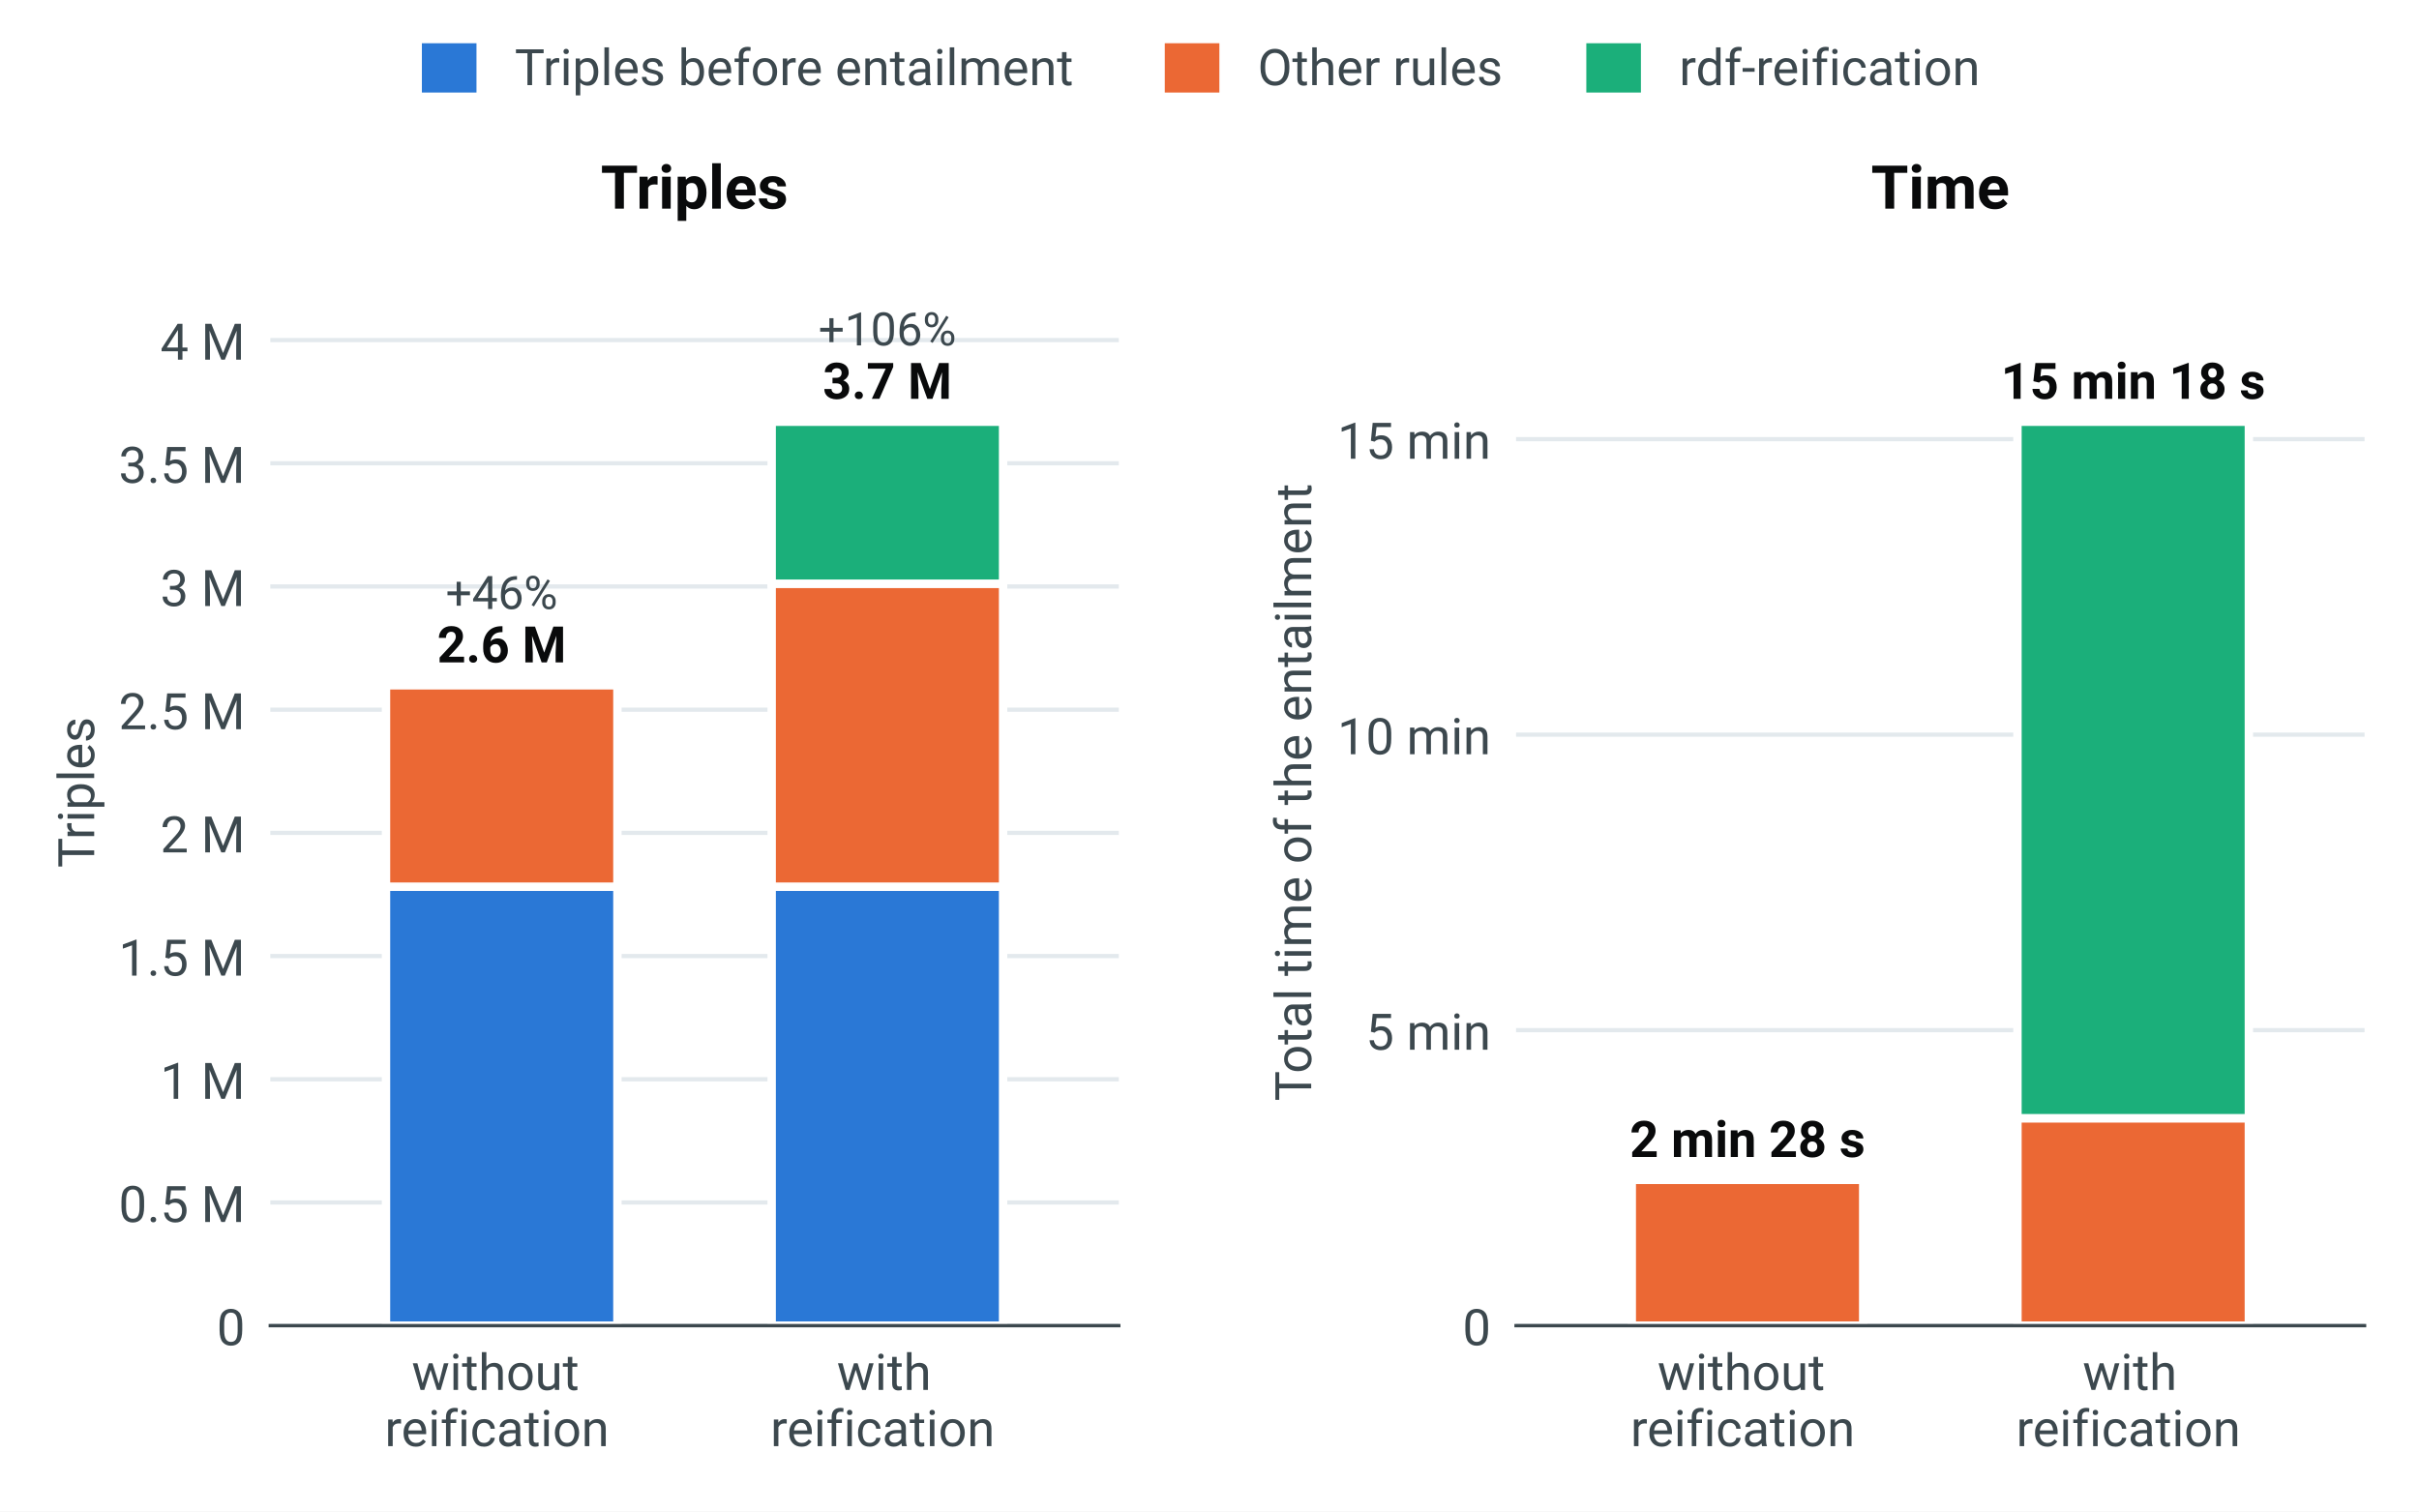
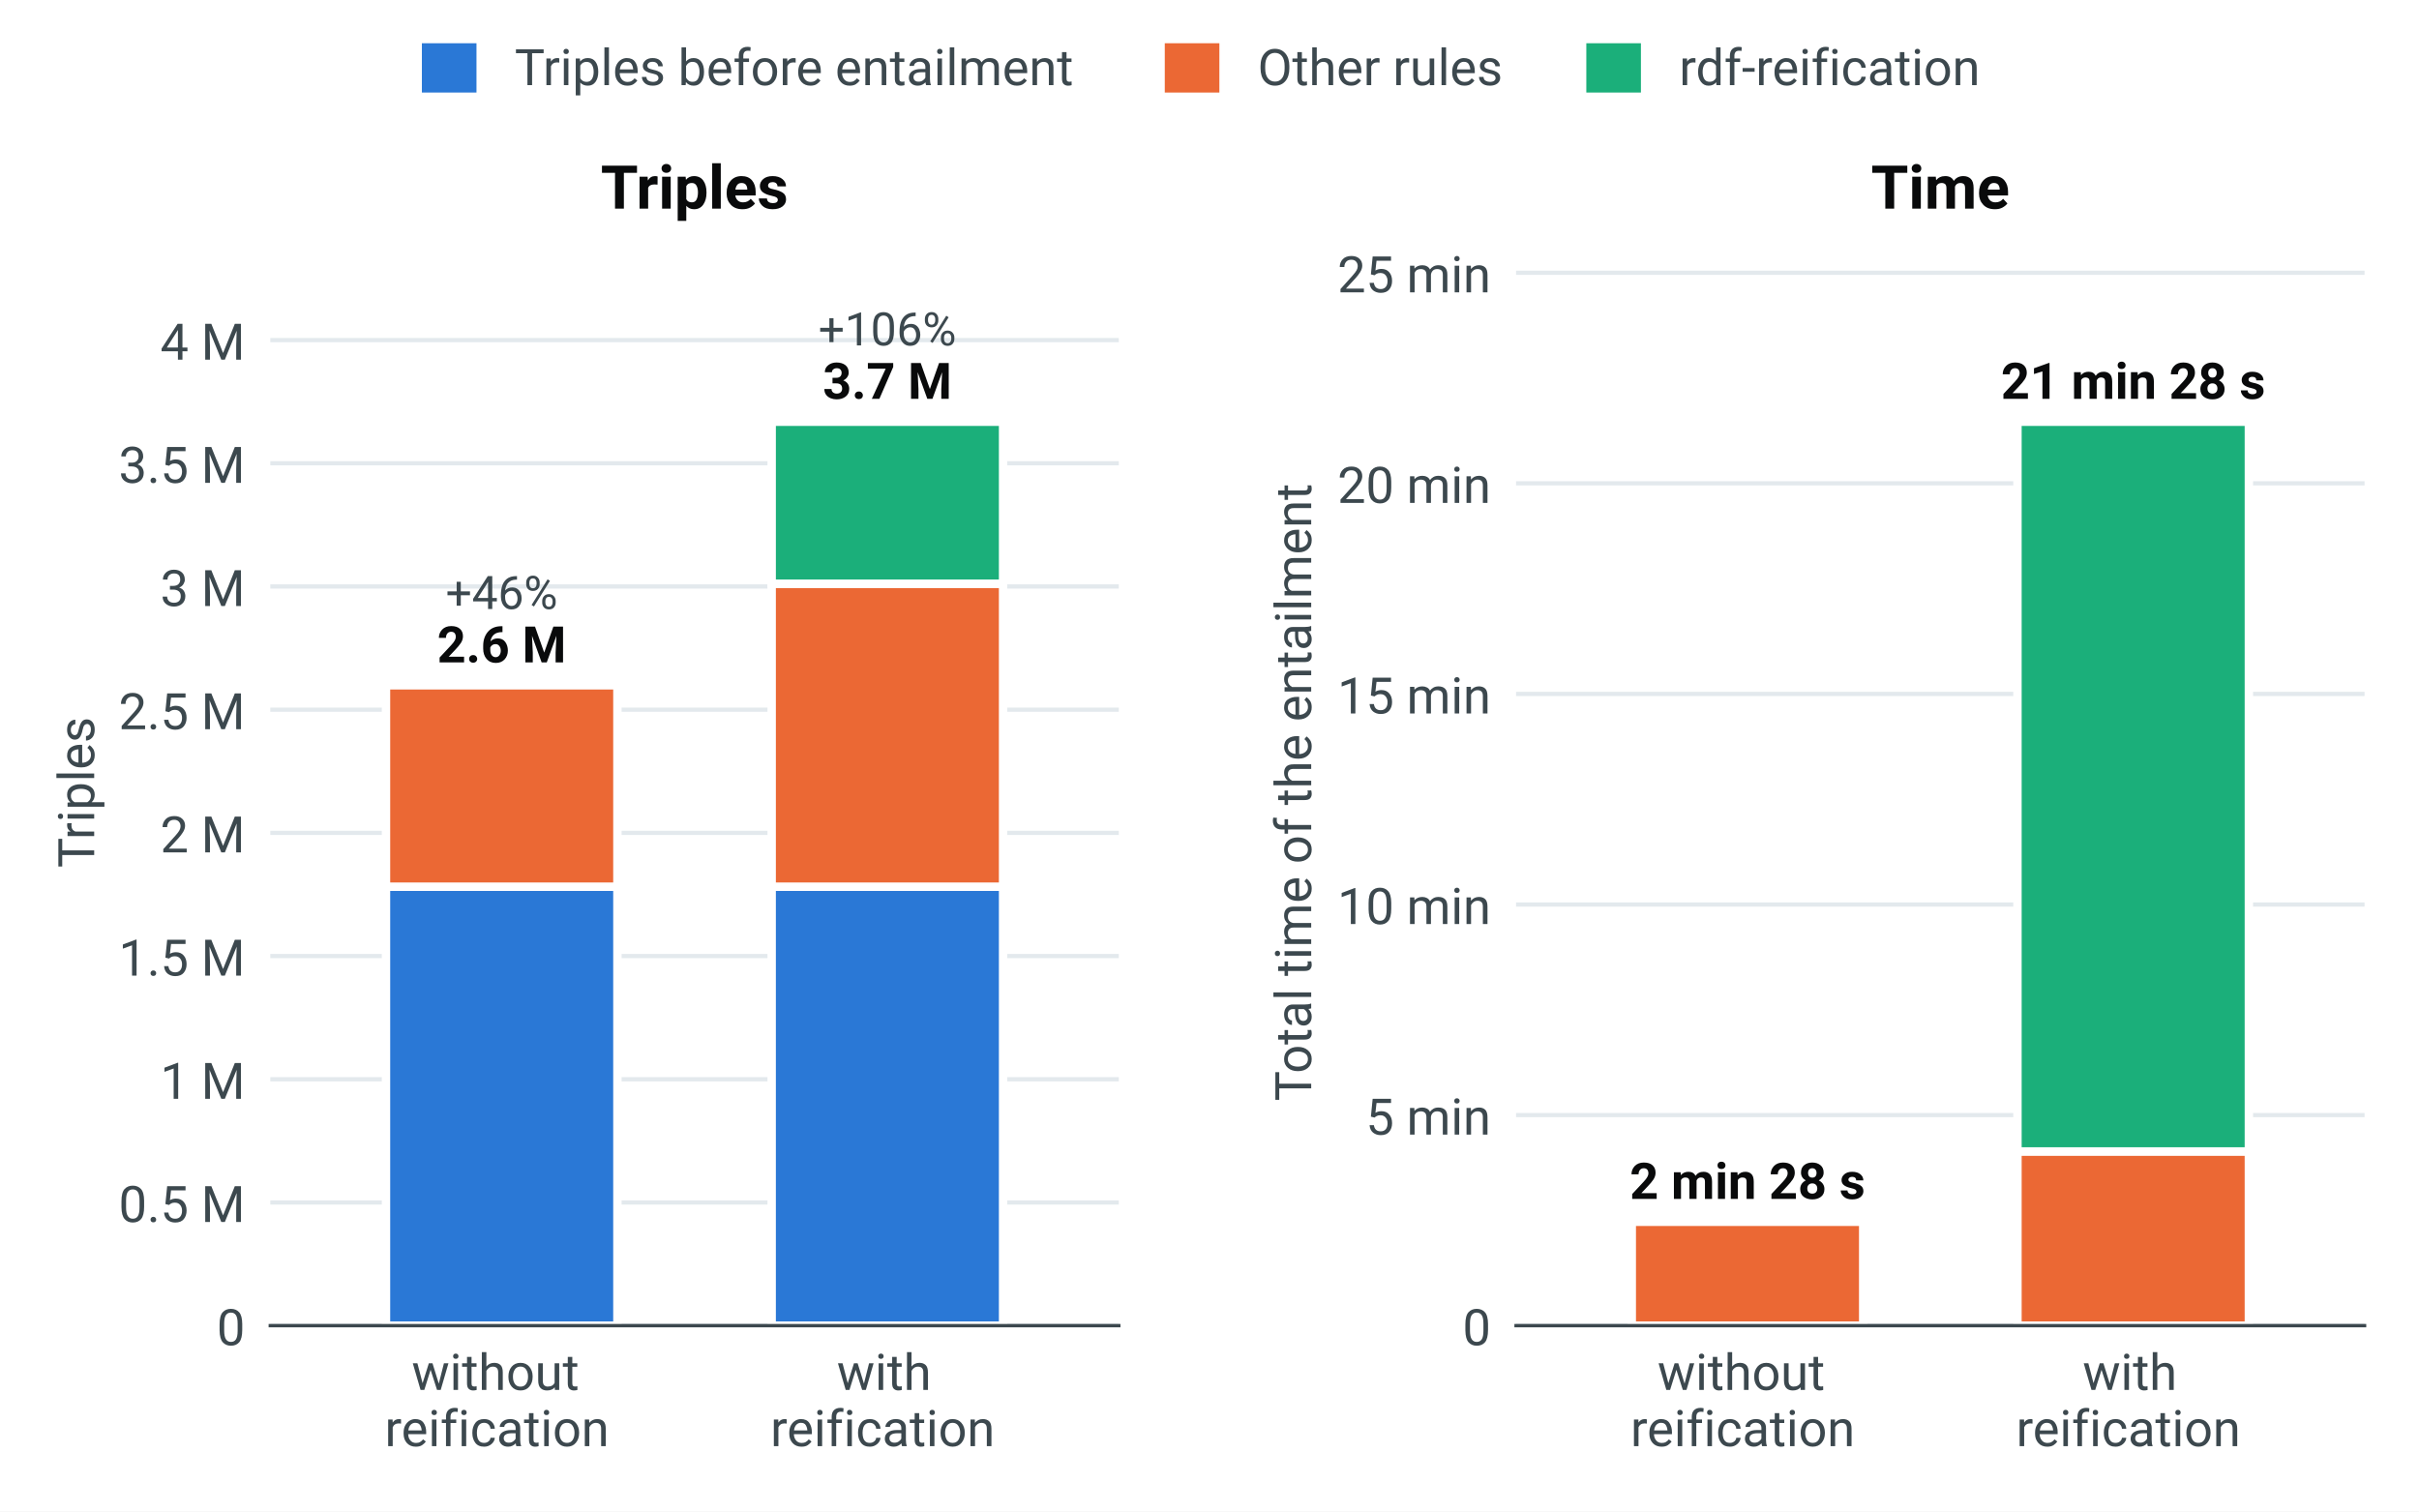
<svg xmlns="http://www.w3.org/2000/svg" width="576pt" height="360pt" viewBox="0 0 576 360" version="1.1">
  <defs>
    <style type="text/css">*{stroke-linejoin: round; stroke-linecap: butt}</style>
  </defs>
  <g id="figure_1">
    <g id="patch_1">
      <path d="M 0 360  L 576 360  L 576 0  L 0 0  z " style="fill: #ffffff" />
    </g>
    <g id="axes_1">
      <g id="patch_2">
        <path d="M 64.36 315.732  L 266.4 315.732  L 266.4 61.691  L 64.36 61.691  z " style="fill: #ffffff" />
      </g>
      <g id="matplotlib.axis_1">
        <g id="xtick_1">
          <g id="line2d_1" />
          <g id="text_1">
            <text style="font-size: 12px; font-family: '-apple-system', 'BlinkMacSystemFont', 'Segoe UI', 'Roboto', 'Oxygen', 'Ubuntu', 'Cantarell', 'Open Sans', 'Helvetica Neue', 'DejaVu Sans', sans-serif; fill: #3c484e" transform="translate(98.04744 331.0433)">without</text>
            <text style="font-size: 12px; font-family: '-apple-system', 'BlinkMacSystemFont', 'Segoe UI', 'Roboto', 'Oxygen', 'Ubuntu', 'Cantarell', 'Open Sans', 'Helvetica Neue', 'DejaVu Sans', sans-serif; fill: #3c484e" transform="translate(91.60401 344.4368)">reification</text>
          </g>
        </g>
        <g id="xtick_2">
          <g id="line2d_2" />
          <g id="text_2">
            <text style="font-size: 12px; font-family: '-apple-system', 'BlinkMacSystemFont', 'Segoe UI', 'Roboto', 'Oxygen', 'Ubuntu', 'Cantarell', 'Open Sans', 'Helvetica Neue', 'DejaVu Sans', sans-serif; fill: #3c484e" transform="translate(199.2804 331.0433)">with</text>
            <text style="font-size: 12px; font-family: '-apple-system', 'BlinkMacSystemFont', 'Segoe UI', 'Roboto', 'Oxygen', 'Ubuntu', 'Cantarell', 'Open Sans', 'Helvetica Neue', 'DejaVu Sans', sans-serif; fill: #3c484e" transform="translate(183.4404 344.4368)">reification</text>
          </g>
        </g>
      </g>
      <g id="matplotlib.axis_2">
        <g id="ytick_1">
          <g id="line2d_3">
-             <path d="M 64.36 315.732  L 266.4 315.732  " clip-path="url(#p9d6ee28f8c)" style="fill: none; stroke: #e3e9ed; stroke-linecap: square" />
+             <path d="M 64.36 315.732  L 266.4 315.732  " clip-path="url(#p2687a5c971)" style="fill: none; stroke: #e3e9ed; stroke-linecap: square" />
          </g>
          <g id="line2d_4" />
          <g id="text_3">
            <text style="font-size: 12px; font-family: '-apple-system', 'BlinkMacSystemFont', 'Segoe UI', 'Roboto', 'Oxygen', 'Ubuntu', 'Cantarell', 'Open Sans', 'Helvetica Neue', 'DejaVu Sans', sans-serif; text-anchor: end; fill: #3c484e" x="58.36" y="320.388" transform="rotate(-0 58.36 320.3876)">0</text>
          </g>
        </g>
        <g id="ytick_2">
          <g id="line2d_5">
-             <path d="M 64.36 286.39  L 266.4 286.39  " clip-path="url(#p9d6ee28f8c)" style="fill: none; stroke: #e3e9ed; stroke-linecap: square" />
+             <path d="M 64.36 286.39  L 266.4 286.39  " clip-path="url(#p2687a5c971)" style="fill: none; stroke: #e3e9ed; stroke-linecap: square" />
          </g>
          <g id="line2d_6" />
          <g id="text_4">
            <text style="font-size: 12px; font-family: '-apple-system', 'BlinkMacSystemFont', 'Segoe UI', 'Roboto', 'Oxygen', 'Ubuntu', 'Cantarell', 'Open Sans', 'Helvetica Neue', 'DejaVu Sans', sans-serif; text-anchor: end; fill: #3c484e" x="58.36" y="291.046" transform="rotate(-0 58.36 291.0461)">0.5 M</text>
          </g>
        </g>
        <g id="ytick_3">
          <g id="line2d_7">
-             <path d="M 64.36 257.049  L 266.4 257.049  " clip-path="url(#p9d6ee28f8c)" style="fill: none; stroke: #e3e9ed; stroke-linecap: square" />
+             <path d="M 64.36 257.049  L 266.4 257.049  " clip-path="url(#p2687a5c971)" style="fill: none; stroke: #e3e9ed; stroke-linecap: square" />
          </g>
          <g id="line2d_8" />
          <g id="text_5">
            <text style="font-size: 12px; font-family: '-apple-system', 'BlinkMacSystemFont', 'Segoe UI', 'Roboto', 'Oxygen', 'Ubuntu', 'Cantarell', 'Open Sans', 'Helvetica Neue', 'DejaVu Sans', sans-serif; text-anchor: end; fill: #3c484e" x="58.36" y="261.705" transform="rotate(-0 58.36 261.7045)">1 M</text>
          </g>
        </g>
        <g id="ytick_4">
          <g id="line2d_9">
-             <path d="M 64.36 227.707  L 266.4 227.707  " clip-path="url(#p9d6ee28f8c)" style="fill: none; stroke: #e3e9ed; stroke-linecap: square" />
+             <path d="M 64.36 227.707  L 266.4 227.707  " clip-path="url(#p2687a5c971)" style="fill: none; stroke: #e3e9ed; stroke-linecap: square" />
          </g>
          <g id="line2d_10" />
          <g id="text_6">
            <text style="font-size: 12px; font-family: '-apple-system', 'BlinkMacSystemFont', 'Segoe UI', 'Roboto', 'Oxygen', 'Ubuntu', 'Cantarell', 'Open Sans', 'Helvetica Neue', 'DejaVu Sans', sans-serif; text-anchor: end; fill: #3c484e" x="58.36" y="232.363" transform="rotate(-0 58.36 232.363)">1.5 M</text>
          </g>
        </g>
        <g id="ytick_5">
          <g id="line2d_11">
-             <path d="M 64.36 198.366  L 266.4 198.366  " clip-path="url(#p9d6ee28f8c)" style="fill: none; stroke: #e3e9ed; stroke-linecap: square" />
+             <path d="M 64.36 198.366  L 266.4 198.366  " clip-path="url(#p2687a5c971)" style="fill: none; stroke: #e3e9ed; stroke-linecap: square" />
          </g>
          <g id="line2d_12" />
          <g id="text_7">
            <text style="font-size: 12px; font-family: '-apple-system', 'BlinkMacSystemFont', 'Segoe UI', 'Roboto', 'Oxygen', 'Ubuntu', 'Cantarell', 'Open Sans', 'Helvetica Neue', 'DejaVu Sans', sans-serif; text-anchor: end; fill: #3c484e" x="58.36" y="203.021" transform="rotate(-0 58.36 203.0214)">2 M</text>
          </g>
        </g>
        <g id="ytick_6">
          <g id="line2d_13">
-             <path d="M 64.36 169.024  L 266.4 169.024  " clip-path="url(#p9d6ee28f8c)" style="fill: none; stroke: #e3e9ed; stroke-linecap: square" />
+             <path d="M 64.36 169.024  L 266.4 169.024  " clip-path="url(#p2687a5c971)" style="fill: none; stroke: #e3e9ed; stroke-linecap: square" />
          </g>
          <g id="line2d_14" />
          <g id="text_8">
            <text style="font-size: 12px; font-family: '-apple-system', 'BlinkMacSystemFont', 'Segoe UI', 'Roboto', 'Oxygen', 'Ubuntu', 'Cantarell', 'Open Sans', 'Helvetica Neue', 'DejaVu Sans', sans-serif; text-anchor: end; fill: #3c484e" x="58.36" y="173.68" transform="rotate(-0 58.36 173.6799)">2.5 M</text>
          </g>
        </g>
        <g id="ytick_7">
          <g id="line2d_15">
-             <path d="M 64.36 139.683  L 266.4 139.683  " clip-path="url(#p9d6ee28f8c)" style="fill: none; stroke: #e3e9ed; stroke-linecap: square" />
+             <path d="M 64.36 139.683  L 266.4 139.683  " clip-path="url(#p2687a5c971)" style="fill: none; stroke: #e3e9ed; stroke-linecap: square" />
          </g>
          <g id="line2d_16" />
          <g id="text_9">
            <text style="font-size: 12px; font-family: '-apple-system', 'BlinkMacSystemFont', 'Segoe UI', 'Roboto', 'Oxygen', 'Ubuntu', 'Cantarell', 'Open Sans', 'Helvetica Neue', 'DejaVu Sans', sans-serif; text-anchor: end; fill: #3c484e" x="58.36" y="144.338" transform="rotate(-0 58.36 144.3384)">3 M</text>
          </g>
        </g>
        <g id="ytick_8">
          <g id="line2d_17">
-             <path d="M 64.36 110.341  L 266.4 110.341  " clip-path="url(#p9d6ee28f8c)" style="fill: none; stroke: #e3e9ed; stroke-linecap: square" />
+             <path d="M 64.36 110.341  L 266.4 110.341  " clip-path="url(#p2687a5c971)" style="fill: none; stroke: #e3e9ed; stroke-linecap: square" />
          </g>
          <g id="line2d_18" />
          <g id="text_10">
            <text style="font-size: 12px; font-family: '-apple-system', 'BlinkMacSystemFont', 'Segoe UI', 'Roboto', 'Oxygen', 'Ubuntu', 'Cantarell', 'Open Sans', 'Helvetica Neue', 'DejaVu Sans', sans-serif; text-anchor: end; fill: #3c484e" x="58.36" y="114.997" transform="rotate(-0 58.36 114.9968)">3.5 M</text>
          </g>
        </g>
        <g id="ytick_9">
          <g id="line2d_19">
-             <path d="M 64.36 81  L 266.4 81  " clip-path="url(#p9d6ee28f8c)" style="fill: none; stroke: #e3e9ed; stroke-linecap: square" />
+             <path d="M 64.36 81  L 266.4 81  " clip-path="url(#p2687a5c971)" style="fill: none; stroke: #e3e9ed; stroke-linecap: square" />
          </g>
          <g id="line2d_20" />
          <g id="text_11">
            <text style="font-size: 12px; font-family: '-apple-system', 'BlinkMacSystemFont', 'Segoe UI', 'Roboto', 'Oxygen', 'Ubuntu', 'Cantarell', 'Open Sans', 'Helvetica Neue', 'DejaVu Sans', sans-serif; text-anchor: end; fill: #3c484e" x="58.36" y="85.655" transform="rotate(-0 58.36 85.65527)">4 M</text>
          </g>
        </g>
        <g id="text_12">
          <text style="font-size: 12px; font-family: '-apple-system', 'BlinkMacSystemFont', 'Segoe UI', 'Roboto', 'Oxygen', 'Ubuntu', 'Cantarell', 'Open Sans', 'Helvetica Neue', 'DejaVu Sans', sans-serif; text-anchor: middle; fill: #3c484e" x="22.429" y="188.712" transform="rotate(-90 22.42875 188.7116)">Triples</text>
        </g>
      </g>
      <g id="patch_3">
-         <path d="M 91.911 315.732  L 147.013 315.732  L 147.013 211.181  L 91.911 211.181  z " clip-path="url(#p9d6ee28f8c)" style="fill: #2a78d6; stroke: #ffffff; stroke-width: 2; stroke-linejoin: miter" />
+         <path d="M 91.911 315.732  L 147.013 315.732  L 147.013 211.181  L 91.911 211.181  z " clip-path="url(#p2687a5c971)" style="fill: #2a78d6; stroke: #ffffff; stroke-width: 2; stroke-linejoin: miter" />
      </g>
      <g id="patch_4">
-         <path d="M 91.911 211.181  L 147.013 211.181  L 147.013 163.22  L 91.911 163.22  z " clip-path="url(#p9d6ee28f8c)" style="fill: #eb6834; stroke: #ffffff; stroke-width: 2; stroke-linejoin: miter" />
+         <path d="M 91.911 211.181  L 147.013 211.181  L 147.013 163.22  L 91.911 163.22  z " clip-path="url(#p2687a5c971)" style="fill: #eb6834; stroke: #ffffff; stroke-width: 2; stroke-linejoin: miter" />
      </g>
      <g id="patch_5">
-         <path d="M 183.747 315.732  L 238.849 315.732  L 238.849 211.181  L 183.747 211.181  z " clip-path="url(#p9d6ee28f8c)" style="fill: #2a78d6; stroke: #ffffff; stroke-width: 2; stroke-linejoin: miter" />
+         <path d="M 183.747 315.732  L 238.849 315.732  L 238.849 211.181  L 183.747 211.181  z " clip-path="url(#p2687a5c971)" style="fill: #2a78d6; stroke: #ffffff; stroke-width: 2; stroke-linejoin: miter" />
      </g>
      <g id="patch_6">
-         <path d="M 183.747 211.181  L 238.849 211.181  L 238.849 139.023  L 183.747 139.023  z " clip-path="url(#p9d6ee28f8c)" style="fill: #eb6834; stroke: #ffffff; stroke-width: 2; stroke-linejoin: miter" />
+         <path d="M 183.747 211.181  L 238.849 211.181  L 238.849 139.023  L 183.747 139.023  z " clip-path="url(#p2687a5c971)" style="fill: #eb6834; stroke: #ffffff; stroke-width: 2; stroke-linejoin: miter" />
      </g>
      <g id="patch_7">
-         <path d="M 183.747 139.023  L 238.849 139.023  L 238.849 100.443  L 183.747 100.443  z " clip-path="url(#p9d6ee28f8c)" style="fill: #1baf7a; stroke: #ffffff; stroke-width: 2; stroke-linejoin: miter" />
+         <path d="M 183.747 139.023  L 238.849 139.023  L 238.849 100.443  L 183.747 100.443  z " clip-path="url(#p2687a5c971)" style="fill: #1baf7a; stroke: #ffffff; stroke-width: 2; stroke-linejoin: miter" />
      </g>
      <g id="patch_8">
        <path d="M 64.36 315.732  L 266.4 315.732  " style="fill: none; stroke: #3c484e; stroke-width: 0.8; stroke-linejoin: miter; stroke-linecap: square" />
      </g>
      <g id="text_13">
        <text style="font-weight: 700; font-size: 12px; font-family: '-apple-system', 'BlinkMacSystemFont', 'Segoe UI', 'Roboto', 'Oxygen', 'Ubuntu', 'Cantarell', 'Open Sans', 'Helvetica Neue', 'DejaVu Sans', sans-serif; text-anchor: middle; fill: #090a0b" x="119.462" y="157.771" transform="rotate(-0 119.4618 157.7711)">2.6 M</text>
      </g>
      <g id="text_14">
        <text style="font-size: 11px; font-family: '-apple-system', 'BlinkMacSystemFont', 'Segoe UI', 'Roboto', 'Oxygen', 'Ubuntu', 'Cantarell', 'Open Sans', 'Helvetica Neue', 'DejaVu Sans', sans-serif; text-anchor: middle; fill: #3c484e" x="119.462" y="145.039" transform="rotate(-0 119.4618 145.0388)">+46%</text>
      </g>
      <g id="text_15">
        <text style="font-weight: 700; font-size: 12px; font-family: '-apple-system', 'BlinkMacSystemFont', 'Segoe UI', 'Roboto', 'Oxygen', 'Ubuntu', 'Cantarell', 'Open Sans', 'Helvetica Neue', 'DejaVu Sans', sans-serif; text-anchor: middle; fill: #090a0b" x="211.298" y="94.994" transform="rotate(-0 211.2982 94.9939)">3.7 M</text>
      </g>
      <g id="text_16">
        <text style="font-size: 11px; font-family: '-apple-system', 'BlinkMacSystemFont', 'Segoe UI', 'Roboto', 'Oxygen', 'Ubuntu', 'Cantarell', 'Open Sans', 'Helvetica Neue', 'DejaVu Sans', sans-serif; text-anchor: middle; fill: #3c484e" x="211.298" y="82.262" transform="rotate(-0 211.2982 82.26157)">+106%</text>
      </g>
      <g id="text_17">
        <text style="font-weight: 700; font-size: 14.4px; font-family: '-apple-system', 'BlinkMacSystemFont', 'Segoe UI', 'Roboto', 'Oxygen', 'Ubuntu', 'Cantarell', 'Open Sans', 'Helvetica Neue', 'DejaVu Sans', sans-serif; text-anchor: middle; fill: #090a0b" x="165.38" y="49.691" transform="rotate(-0 165.38 49.69125)">Triples</text>
      </g>
    </g>
    <g id="axes_2">
      <g id="patch_9">
        <path d="M 361 315.732  L 563.04 315.732  L 563.04 61.691  L 361 61.691  z " style="fill: #ffffff" />
      </g>
      <g id="matplotlib.axis_3">
        <g id="xtick_3">
          <g id="line2d_21" />
          <g id="text_18">
            <text style="font-size: 12px; font-family: '-apple-system', 'BlinkMacSystemFont', 'Segoe UI', 'Roboto', 'Oxygen', 'Ubuntu', 'Cantarell', 'Open Sans', 'Helvetica Neue', 'DejaVu Sans', sans-serif; fill: #3c484e" transform="translate(394.6874 331.0433)">without</text>
            <text style="font-size: 12px; font-family: '-apple-system', 'BlinkMacSystemFont', 'Segoe UI', 'Roboto', 'Oxygen', 'Ubuntu', 'Cantarell', 'Open Sans', 'Helvetica Neue', 'DejaVu Sans', sans-serif; fill: #3c484e" transform="translate(388.244 344.4368)">reification</text>
          </g>
        </g>
        <g id="xtick_4">
          <g id="line2d_22" />
          <g id="text_19">
            <text style="font-size: 12px; font-family: '-apple-system', 'BlinkMacSystemFont', 'Segoe UI', 'Roboto', 'Oxygen', 'Ubuntu', 'Cantarell', 'Open Sans', 'Helvetica Neue', 'DejaVu Sans', sans-serif; fill: #3c484e" transform="translate(495.9204 331.0433)">with</text>
            <text style="font-size: 12px; font-family: '-apple-system', 'BlinkMacSystemFont', 'Segoe UI', 'Roboto', 'Oxygen', 'Ubuntu', 'Cantarell', 'Open Sans', 'Helvetica Neue', 'DejaVu Sans', sans-serif; fill: #3c484e" transform="translate(480.0804 344.4368)">reification</text>
          </g>
        </g>
      </g>
      <g id="matplotlib.axis_4">
        <g id="ytick_10">
          <g id="line2d_23">
-             <path d="M 361 315.732  L 563.04 315.732  " clip-path="url(#pe25ef7ffcf)" style="fill: none; stroke: #e3e9ed; stroke-linecap: square" />
+             <path d="M 361 315.732  L 563.04 315.732  " clip-path="url(#p40a25ebc62)" style="fill: none; stroke: #e3e9ed; stroke-linecap: square" />
          </g>
          <g id="line2d_24" />
          <g id="text_20">
            <text style="font-size: 12px; font-family: '-apple-system', 'BlinkMacSystemFont', 'Segoe UI', 'Roboto', 'Oxygen', 'Ubuntu', 'Cantarell', 'Open Sans', 'Helvetica Neue', 'DejaVu Sans', sans-serif; text-anchor: end; fill: #3c484e" x="355" y="320.388" transform="rotate(-0 355 320.3876)">0</text>
          </g>
        </g>
        <g id="ytick_11">
          <g id="line2d_25">
-             <path d="M 361 245.353  L 563.04 245.353  " clip-path="url(#pe25ef7ffcf)" style="fill: none; stroke: #e3e9ed; stroke-linecap: square" />
+             <path d="M 361 265.579  L 563.04 265.579  " clip-path="url(#p40a25ebc62)" style="fill: none; stroke: #e3e9ed; stroke-linecap: square" />
          </g>
          <g id="line2d_26" />
          <g id="text_21">
-             <text style="font-size: 12px; font-family: '-apple-system', 'BlinkMacSystemFont', 'Segoe UI', 'Roboto', 'Oxygen', 'Ubuntu', 'Cantarell', 'Open Sans', 'Helvetica Neue', 'DejaVu Sans', sans-serif; text-anchor: end; fill: #3c484e" x="355" y="250.009" transform="rotate(-0 355 250.0088)">5 min</text>
+             <text style="font-size: 12px; font-family: '-apple-system', 'BlinkMacSystemFont', 'Segoe UI', 'Roboto', 'Oxygen', 'Ubuntu', 'Cantarell', 'Open Sans', 'Helvetica Neue', 'DejaVu Sans', sans-serif; text-anchor: end; fill: #3c484e" x="355" y="270.235" transform="rotate(-0 355 270.2349)">5 min</text>
          </g>
        </g>
        <g id="ytick_12">
          <g id="line2d_27">
-             <path d="M 361 174.974  L 563.04 174.974  " clip-path="url(#pe25ef7ffcf)" style="fill: none; stroke: #e3e9ed; stroke-linecap: square" />
+             <path d="M 361 215.427  L 563.04 215.427  " clip-path="url(#p40a25ebc62)" style="fill: none; stroke: #e3e9ed; stroke-linecap: square" />
          </g>
          <g id="line2d_28" />
          <g id="text_22">
-             <text style="font-size: 12px; font-family: '-apple-system', 'BlinkMacSystemFont', 'Segoe UI', 'Roboto', 'Oxygen', 'Ubuntu', 'Cantarell', 'Open Sans', 'Helvetica Neue', 'DejaVu Sans', sans-serif; text-anchor: end; fill: #3c484e" x="355" y="179.63" transform="rotate(-0 355 179.63)">10 min</text>
+             <text style="font-size: 12px; font-family: '-apple-system', 'BlinkMacSystemFont', 'Segoe UI', 'Roboto', 'Oxygen', 'Ubuntu', 'Cantarell', 'Open Sans', 'Helvetica Neue', 'DejaVu Sans', sans-serif; text-anchor: end; fill: #3c484e" x="355" y="220.082" transform="rotate(-0 355 220.0822)">10 min</text>
          </g>
        </g>
        <g id="ytick_13">
          <g id="line2d_29">
-             <path d="M 361 104.596  L 563.04 104.596  " clip-path="url(#pe25ef7ffcf)" style="fill: none; stroke: #e3e9ed; stroke-linecap: square" />
+             <path d="M 361 165.274  L 563.04 165.274  " clip-path="url(#p40a25ebc62)" style="fill: none; stroke: #e3e9ed; stroke-linecap: square" />
          </g>
          <g id="line2d_30" />
          <g id="text_23">
-             <text style="font-size: 12px; font-family: '-apple-system', 'BlinkMacSystemFont', 'Segoe UI', 'Roboto', 'Oxygen', 'Ubuntu', 'Cantarell', 'Open Sans', 'Helvetica Neue', 'DejaVu Sans', sans-serif; text-anchor: end; fill: #3c484e" x="355" y="109.251" transform="rotate(-0 355 109.2512)">15 min</text>
-           </g>
-         </g>
-         <g id="text_24">
+             <text style="font-size: 12px; font-family: '-apple-system', 'BlinkMacSystemFont', 'Segoe UI', 'Roboto', 'Oxygen', 'Ubuntu', 'Cantarell', 'Open Sans', 'Helvetica Neue', 'DejaVu Sans', sans-serif; text-anchor: end; fill: #3c484e" x="355" y="169.93" transform="rotate(-0 355 169.9296)">15 min</text>
+           </g>
+         </g>
+         <g id="ytick_14">
+           <g id="line2d_31">
+             <path d="M 361 115.121  L 563.04 115.121  " clip-path="url(#p40a25ebc62)" style="fill: none; stroke: #e3e9ed; stroke-linecap: square" />
+           </g>
+           <g id="line2d_32" />
+           <g id="text_24">
+             <text style="font-size: 12px; font-family: '-apple-system', 'BlinkMacSystemFont', 'Segoe UI', 'Roboto', 'Oxygen', 'Ubuntu', 'Cantarell', 'Open Sans', 'Helvetica Neue', 'DejaVu Sans', sans-serif; text-anchor: end; fill: #3c484e" x="355" y="119.777" transform="rotate(-0 355 119.7769)">20 min</text>
+           </g>
+         </g>
+         <g id="ytick_15">
+           <g id="line2d_33">
+             <path d="M 361 64.969  L 563.04 64.969  " clip-path="url(#p40a25ebc62)" style="fill: none; stroke: #e3e9ed; stroke-linecap: square" />
+           </g>
+           <g id="line2d_34" />
+           <g id="text_25">
+             <text style="font-size: 12px; font-family: '-apple-system', 'BlinkMacSystemFont', 'Segoe UI', 'Roboto', 'Oxygen', 'Ubuntu', 'Cantarell', 'Open Sans', 'Helvetica Neue', 'DejaVu Sans', sans-serif; text-anchor: end; fill: #3c484e" x="355" y="69.624" transform="rotate(-0 355 69.62419)">25 min</text>
+           </g>
+         </g>
+         <g id="text_26">
          <text style="font-size: 12px; font-family: '-apple-system', 'BlinkMacSystemFont', 'Segoe UI', 'Roboto', 'Oxygen', 'Ubuntu', 'Cantarell', 'Open Sans', 'Helvetica Neue', 'DejaVu Sans', sans-serif; text-anchor: middle; fill: #3c484e" x="312.216" y="188.712" transform="rotate(-90 312.2156 188.7116)">Total time of the entailment</text>
        </g>
      </g>
      <g id="patch_10">
-         <path d="M 388.551 315.732  L 443.653 315.732  L 443.653 281.012  L 388.551 281.012  z " clip-path="url(#pe25ef7ffcf)" style="fill: #eb6834; stroke: #ffffff; stroke-width: 2; stroke-linejoin: miter" />
+         <path d="M 388.551 315.732  L 443.653 315.732  L 443.653 290.99  L 388.551 290.99  z " clip-path="url(#p40a25ebc62)" style="fill: #eb6834; stroke: #ffffff; stroke-width: 2; stroke-linejoin: miter" />
      </g>
      <g id="patch_11">
-         <path d="M 480.387 315.732  L 535.489 315.732  L 535.489 266.326  L 480.387 266.326  z " clip-path="url(#pe25ef7ffcf)" style="fill: #eb6834; stroke: #ffffff; stroke-width: 2; stroke-linejoin: miter" />
+         <path d="M 480.387 315.732  L 535.489 315.732  L 535.489 274.239  L 480.387 274.239  z " clip-path="url(#p40a25ebc62)" style="fill: #eb6834; stroke: #ffffff; stroke-width: 2; stroke-linejoin: miter" />
      </g>
      <g id="patch_12">
-         <path d="M 480.387 266.326  L 535.489 266.326  L 535.489 100.443  L 480.387 100.443  z " clip-path="url(#pe25ef7ffcf)" style="fill: #1baf7a; stroke: #ffffff; stroke-width: 2; stroke-linejoin: miter" />
+         <path d="M 480.387 274.239  L 535.489 274.239  L 535.489 100.443  L 480.387 100.443  z " clip-path="url(#p40a25ebc62)" style="fill: #1baf7a; stroke: #ffffff; stroke-width: 2; stroke-linejoin: miter" />
      </g>
      <g id="patch_13">
        <path d="M 361 315.732  L 563.04 315.732  " style="fill: none; stroke: #3c484e; stroke-width: 0.8; stroke-linejoin: miter; stroke-linecap: square" />
      </g>
-       <g id="text_25">
-         <text style="font-weight: 700; font-size: 12px; font-family: '-apple-system', 'BlinkMacSystemFont', 'Segoe UI', 'Roboto', 'Oxygen', 'Ubuntu', 'Cantarell', 'Open Sans', 'Helvetica Neue', 'DejaVu Sans', sans-serif; text-anchor: middle; fill: #090a0b" x="416.102" y="275.562" transform="rotate(-0 416.1018 275.5625)">2 min 28 s</text>
-       </g>
-       <g id="text_26">
-         <text style="font-weight: 700; font-size: 12px; font-family: '-apple-system', 'BlinkMacSystemFont', 'Segoe UI', 'Roboto', 'Oxygen', 'Ubuntu', 'Cantarell', 'Open Sans', 'Helvetica Neue', 'DejaVu Sans', sans-serif; text-anchor: middle; fill: #090a0b" x="507.938" y="94.994" transform="rotate(-0 507.9382 94.9939)">15 min 18 s</text>
-       </g>
      <g id="text_27">
+         <text style="font-weight: 700; font-size: 12px; font-family: '-apple-system', 'BlinkMacSystemFont', 'Segoe UI', 'Roboto', 'Oxygen', 'Ubuntu', 'Cantarell', 'Open Sans', 'Helvetica Neue', 'DejaVu Sans', sans-serif; text-anchor: middle; fill: #090a0b" x="416.102" y="285.541" transform="rotate(-0 416.1018 285.5407)">2 min 28 s</text>
+       </g>
+       <g id="text_28">
+         <text style="font-weight: 700; font-size: 12px; font-family: '-apple-system', 'BlinkMacSystemFont', 'Segoe UI', 'Roboto', 'Oxygen', 'Ubuntu', 'Cantarell', 'Open Sans', 'Helvetica Neue', 'DejaVu Sans', sans-serif; text-anchor: middle; fill: #090a0b" x="507.938" y="94.994" transform="rotate(-0 507.9382 94.9939)">21 min 28 s</text>
+       </g>
+       <g id="text_29">
        <text style="font-weight: 700; font-size: 14.4px; font-family: '-apple-system', 'BlinkMacSystemFont', 'Segoe UI', 'Roboto', 'Oxygen', 'Ubuntu', 'Cantarell', 'Open Sans', 'Helvetica Neue', 'DejaVu Sans', sans-serif; text-anchor: middle; fill: #090a0b" x="462.02" y="49.691" transform="rotate(-0 462.02 49.69125)">Time</text>
      </g>
    </g>
    <g id="legend_1">
      <g id="patch_14">
        <path d="M 100.957 21.54  L 112.957 21.54  L 112.957 10.8  L 100.957 10.8  z " style="fill: #2a78d6; stroke: #2a78d6; stroke-linejoin: miter" />
      </g>
-       <g id="text_28">
+       <g id="text_30">
        <text style="font-size: 12px; font-family: '-apple-system', 'BlinkMacSystemFont', 'Segoe UI', 'Roboto', 'Oxygen', 'Ubuntu', 'Cantarell', 'Open Sans', 'Helvetica Neue', 'DejaVu Sans', sans-serif; text-anchor: start; fill: #3c484e" x="122.557" y="20.28" transform="rotate(-0 122.5566 20.28)">Triples before entailment</text>
      </g>
      <g id="patch_15">
        <path d="M 277.85 21.54  L 289.85 21.54  L 289.85 10.8  L 277.85 10.8  z " style="fill: #eb6834; stroke: #eb6834; stroke-linejoin: miter" />
      </g>
-       <g id="text_29">
+       <g id="text_31">
        <text style="font-size: 12px; font-family: '-apple-system', 'BlinkMacSystemFont', 'Segoe UI', 'Roboto', 'Oxygen', 'Ubuntu', 'Cantarell', 'Open Sans', 'Helvetica Neue', 'DejaVu Sans', sans-serif; text-anchor: start; fill: #3c484e" x="299.45" y="20.28" transform="rotate(-0 299.4497 20.28)">Other rules</text>
      </g>
      <g id="patch_16">
        <path d="M 378.228 21.54  L 390.228 21.54  L 390.228 10.8  L 378.228 10.8  z " style="fill: #1baf7a; stroke: #1baf7a; stroke-linejoin: miter" />
      </g>
-       <g id="text_30">
+       <g id="text_32">
        <text style="font-size: 12px; font-family: '-apple-system', 'BlinkMacSystemFont', 'Segoe UI', 'Roboto', 'Oxygen', 'Ubuntu', 'Cantarell', 'Open Sans', 'Helvetica Neue', 'DejaVu Sans', sans-serif; text-anchor: start; fill: #3c484e" x="399.828" y="20.28" transform="rotate(-0 399.8278 20.28)">rdf-reification</text>
      </g>
    </g>
  </g>
  <defs>
-     <clipPath id="p9d6ee28f8c">
+     <clipPath id="p2687a5c971">
      <rect x="64.36" y="61.691" width="202.04" height="254.041" />
    </clipPath>
-     <clipPath id="pe25ef7ffcf">
+     <clipPath id="p40a25ebc62">
      <rect x="361" y="61.691" width="202.04" height="254.041" />
    </clipPath>
  </defs>
</svg>
